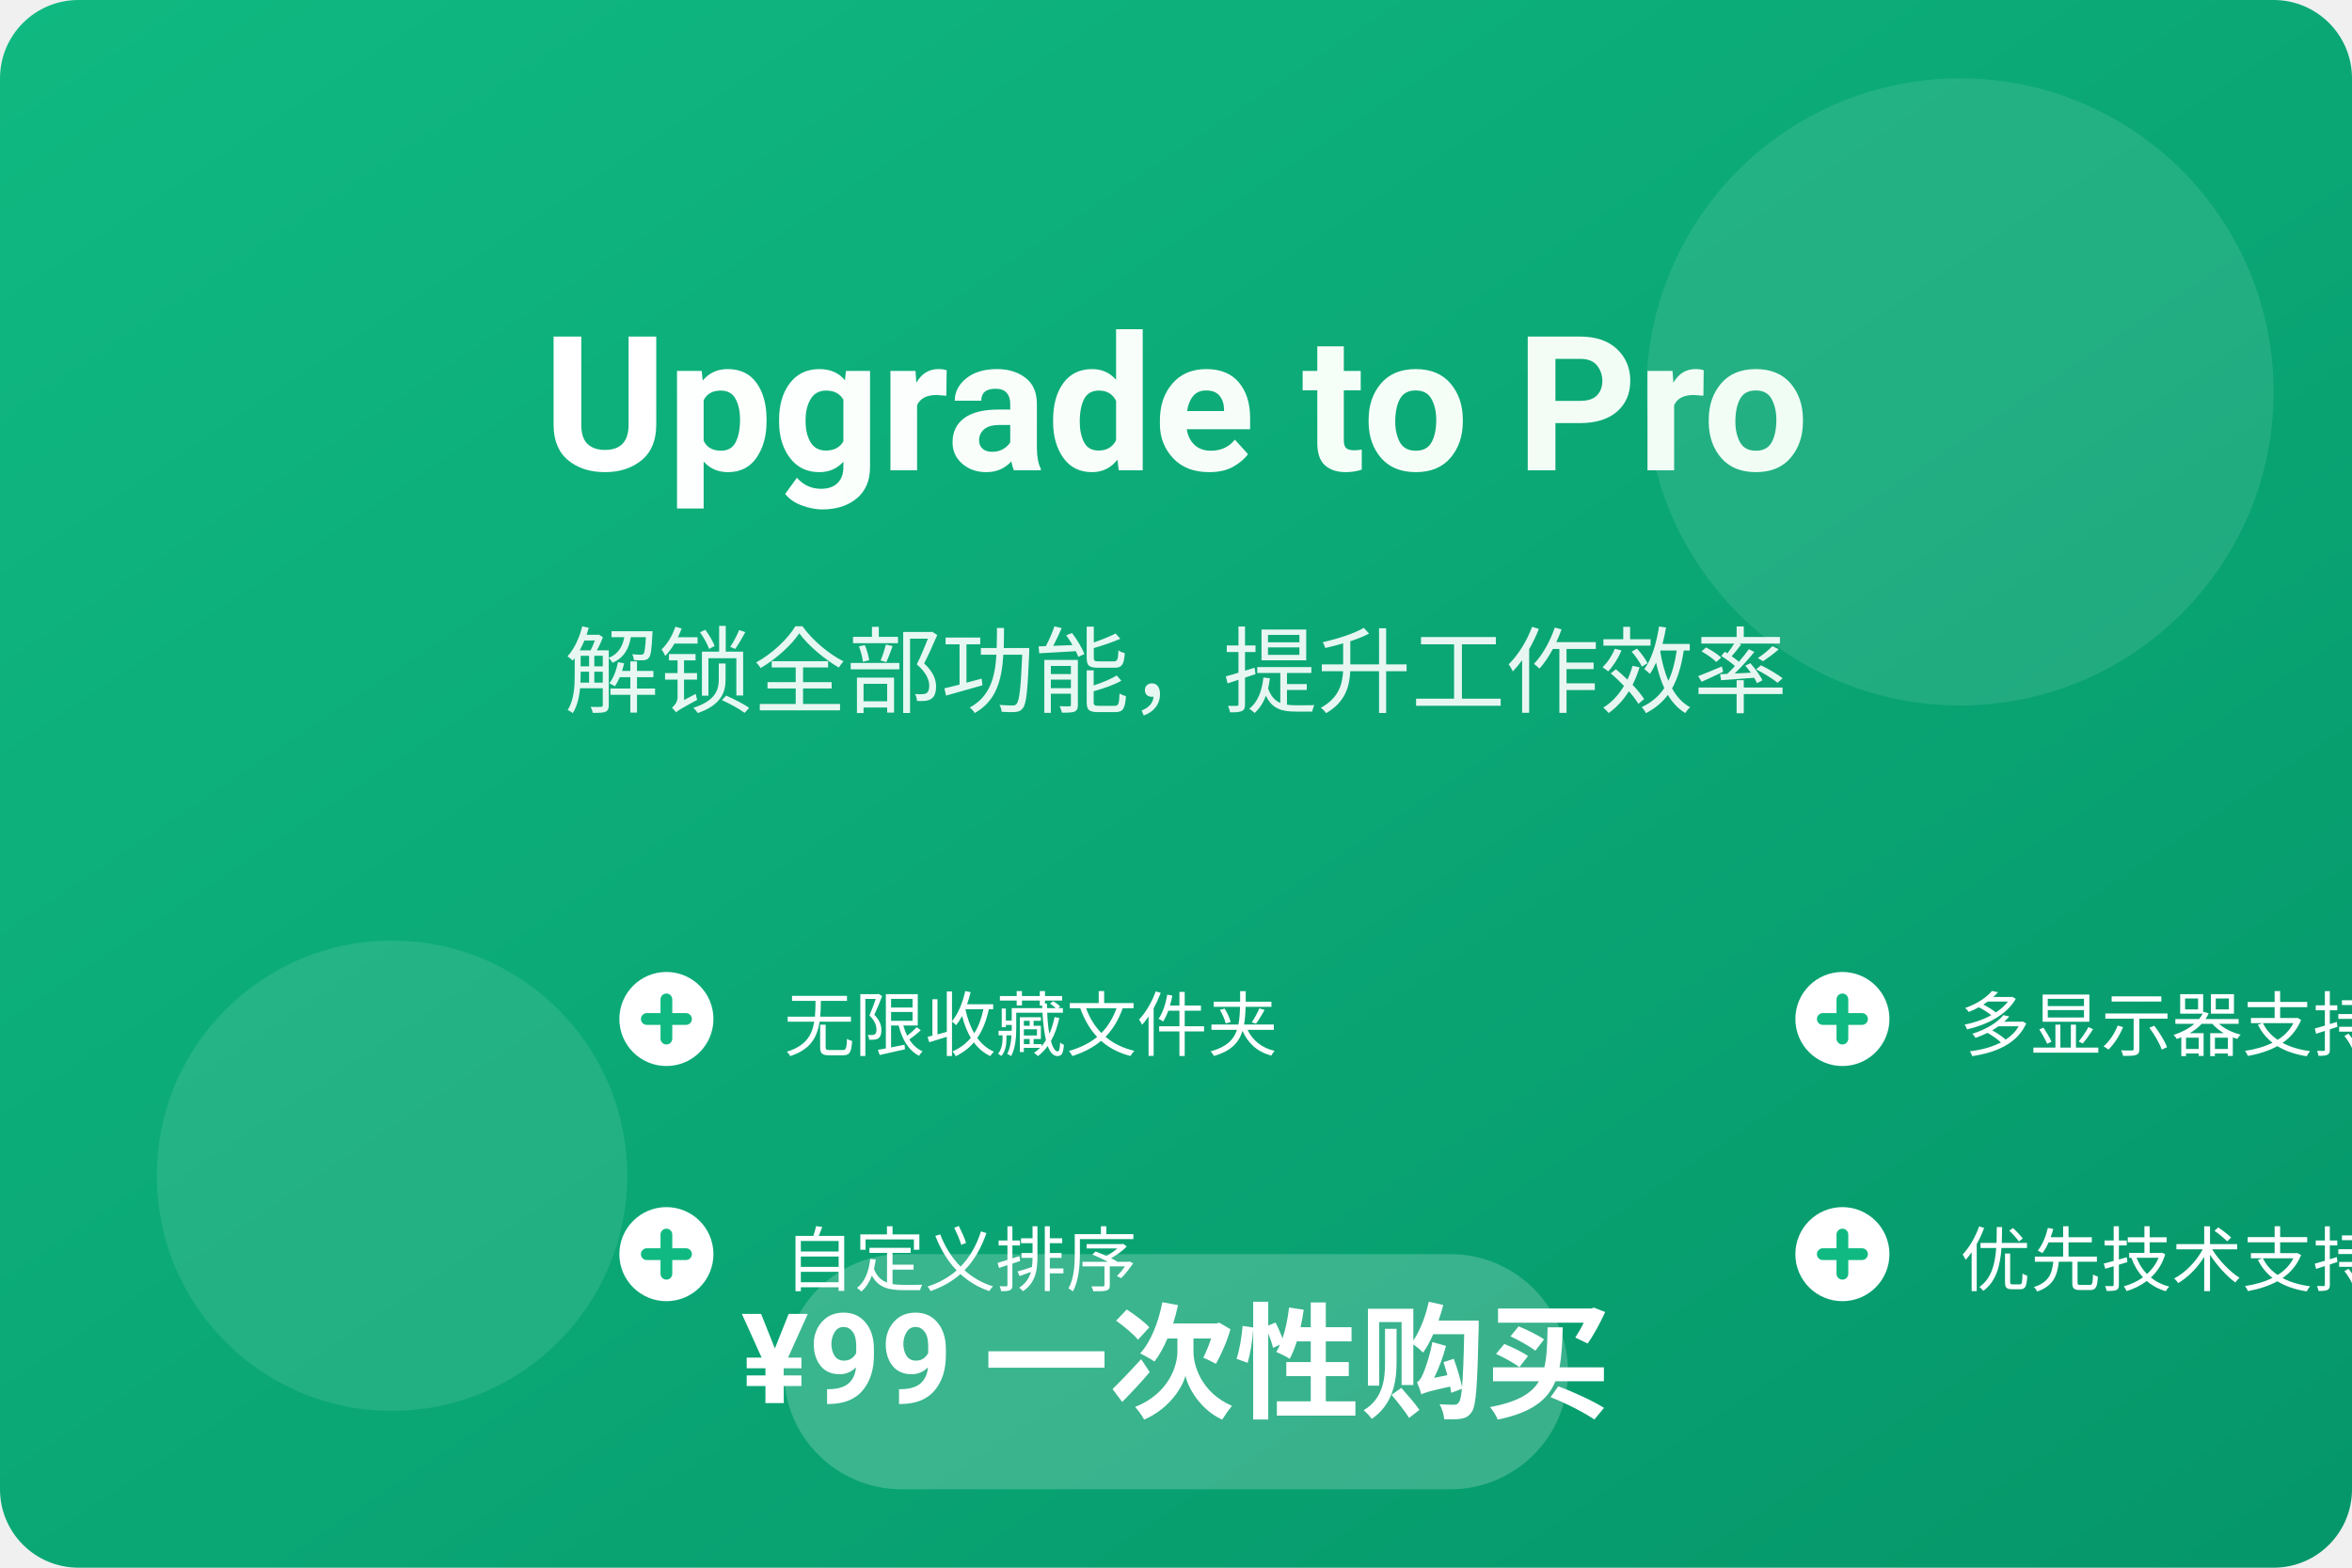
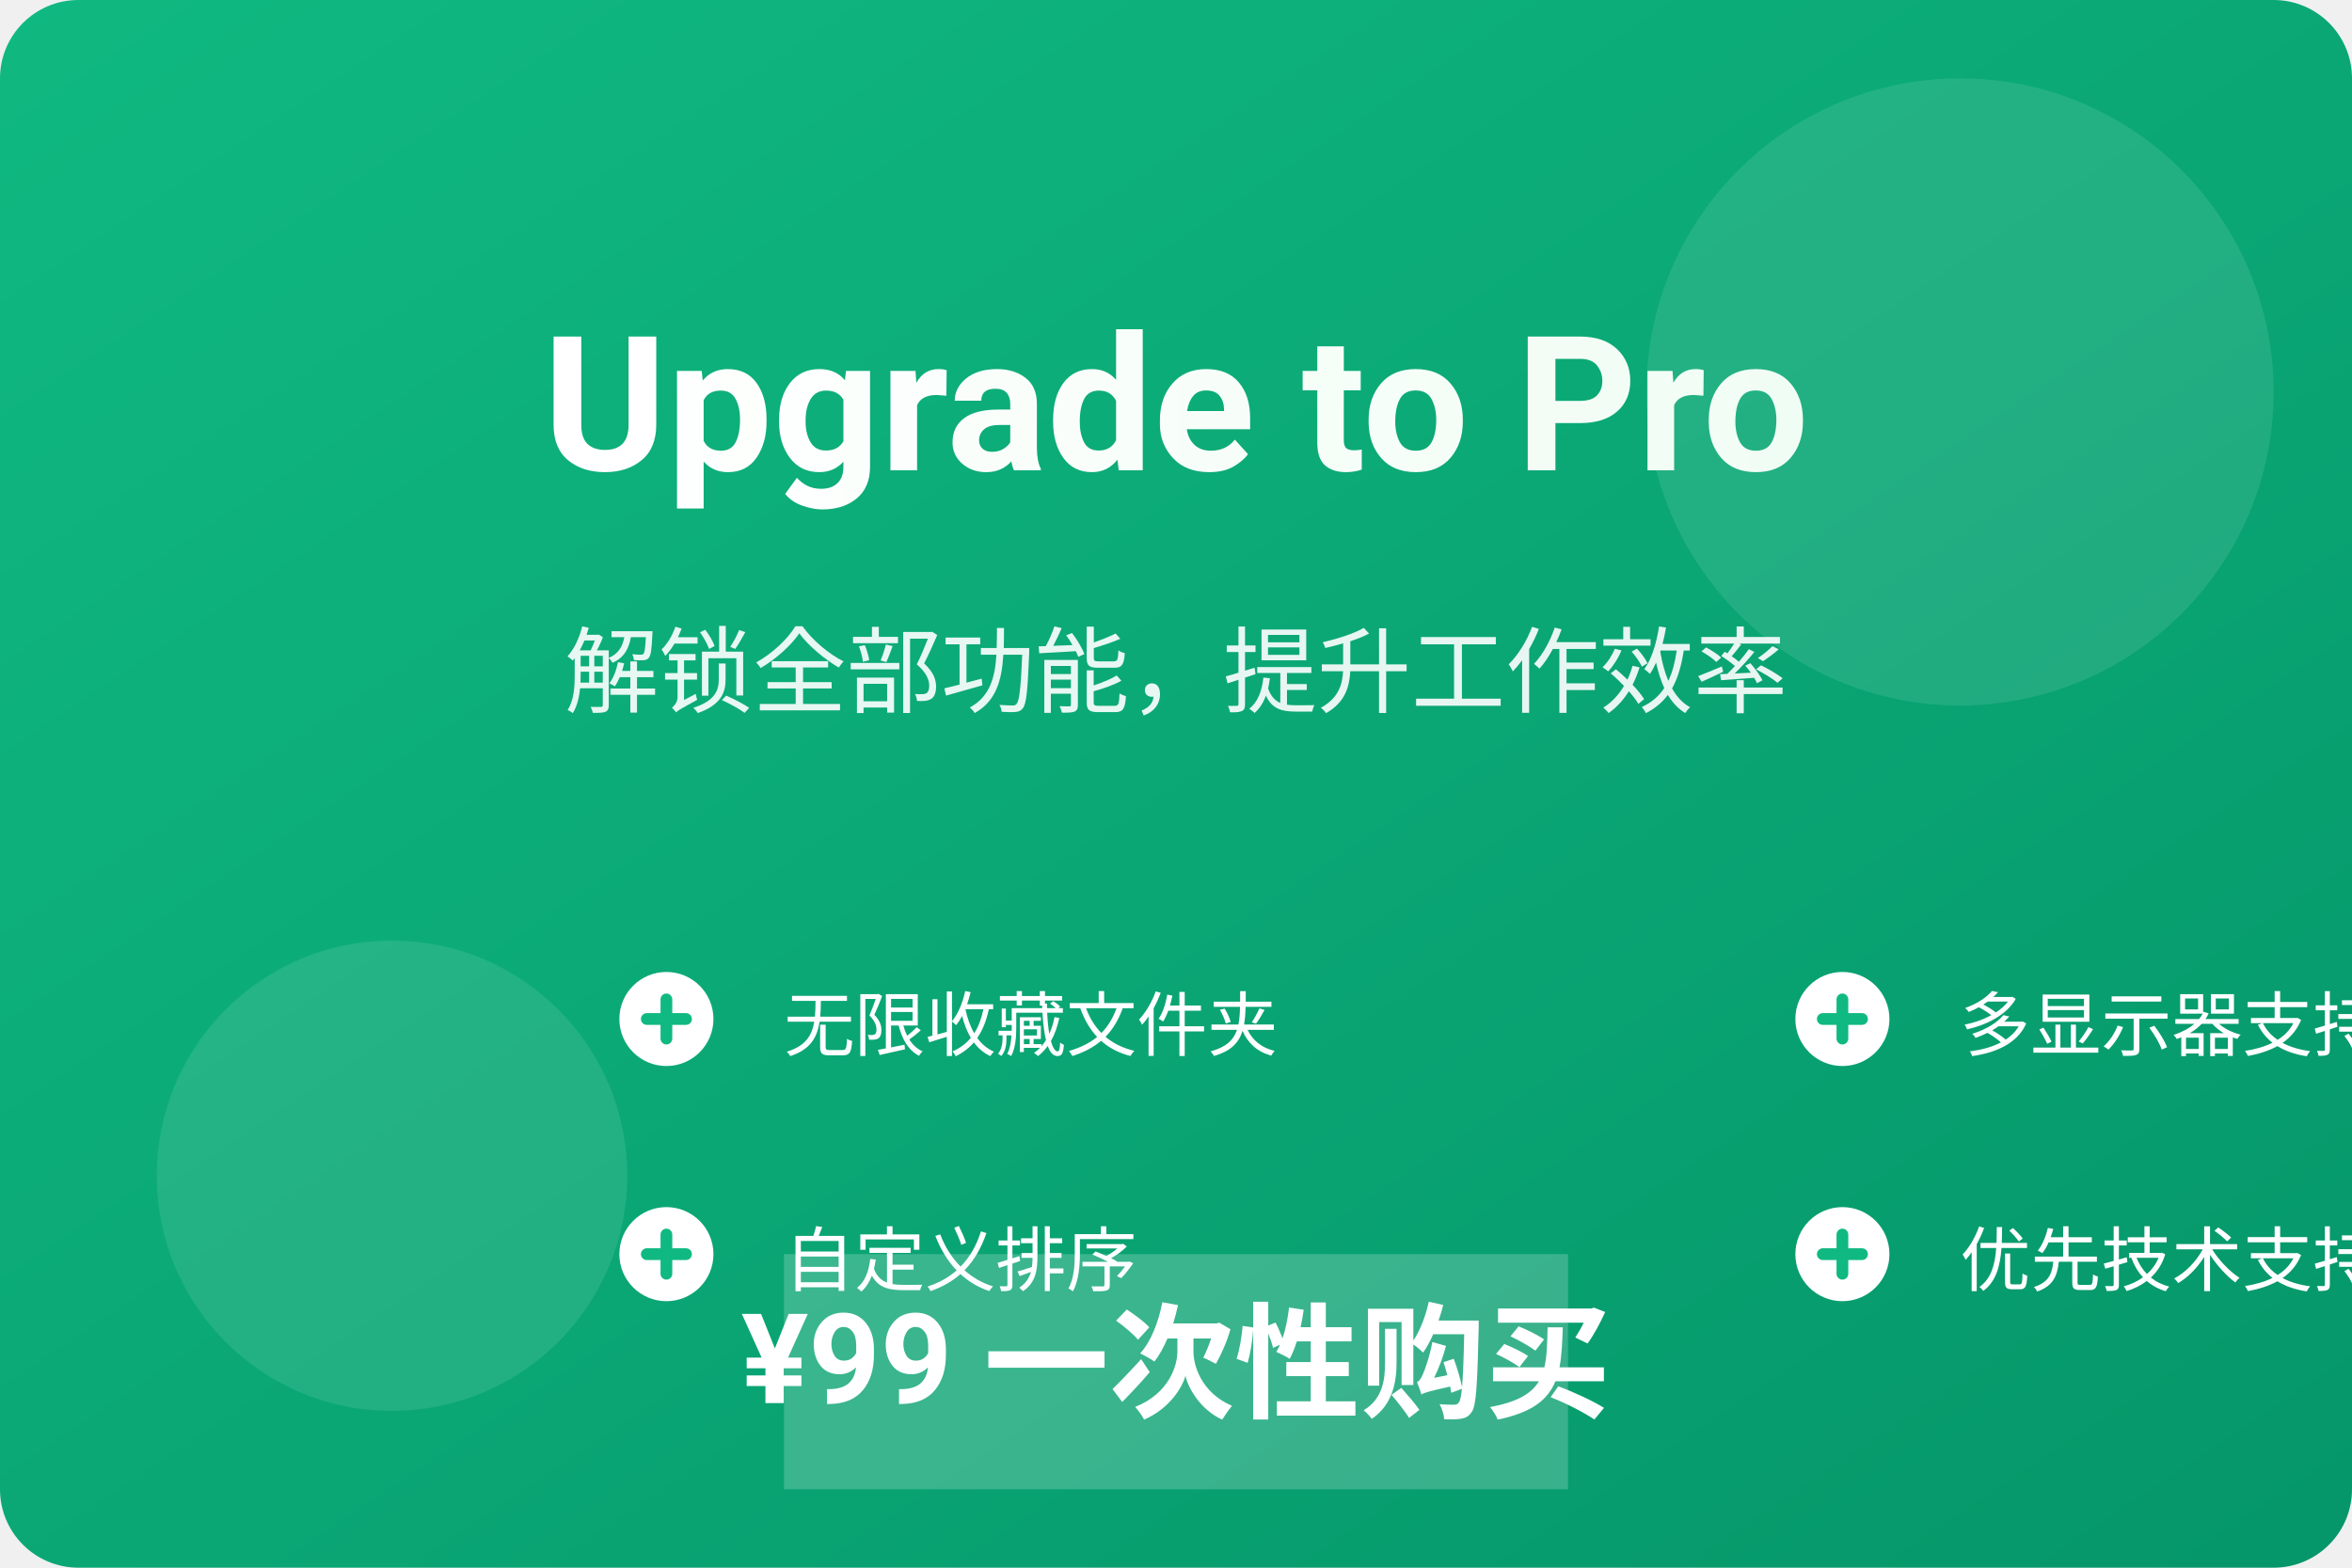
<svg xmlns="http://www.w3.org/2000/svg" width="600" height="400" viewBox="0 0 600 400">
  <defs>
    <linearGradient id="bgGradient" x1="0%" y1="0%" x2="100%" y2="100%">
      <stop offset="0%" style="stop-color:#10B981;stop-opacity:1" />
      <stop offset="100%" style="stop-color:#059669;stop-opacity:1" />
    </linearGradient>
    <linearGradient id="textGradient" x1="0%" y1="0%" x2="100%" y2="0%">
      <stop offset="0%" style="stop-color:#FFFFFF;stop-opacity:1" />
      <stop offset="100%" style="stop-color:#F0FDF4;stop-opacity:1" />
    </linearGradient>
  </defs>
  <rect width="600" height="400" fill="url(#bgGradient)" rx="20" ry="20" />
  <circle cx="500" cy="100" r="80" fill="#FFFFFF" opacity="0.1" />
  <circle cx="100" cy="300" r="60" fill="#FFFFFF" opacity="0.1" />
  <text x="300" y="120" font-family="-apple-system, BlinkMacSystemFont, 'Segoe UI', Roboto, sans-serif" font-size="48" font-weight="bold" text-anchor="middle" fill="url(#textGradient)">
    Upgrade to Pro
  </text>
  <text x="300" y="180" font-family="-apple-system, BlinkMacSystemFont, 'Segoe UI', Roboto, sans-serif" font-size="24" text-anchor="middle" fill="#FFFFFF" opacity="0.9">
    解锁全部功能，提升工作效率
  </text>
-   <g transform="translate(300, 240)">
-     <g transform="translate(-150, 0)">
+   <g transform="translate(280, 240)">
+     <g transform="translate(-130, 0)">
      <circle cx="20" cy="20" r="12" fill="#FFFFFF" />
      <path d="M15 20 L25 20 M20 15 L20 25" stroke="#10B981" stroke-width="3" stroke-linecap="round" />
      <text x="50" y="28" font-family="-apple-system, BlinkMacSystemFont, 'Segoe UI', Roboto, sans-serif" font-size="18" fill="#FFFFFF">
        无限收藏文件夹
      </text>
    </g>
-     <g transform="translate(150, 0)">
+     <g transform="translate(170, 0)">
      <circle cx="20" cy="20" r="12" fill="#FFFFFF" />
      <path d="M15 20 L25 20 M20 15 L20 25" stroke="#10B981" stroke-width="3" stroke-linecap="round" />
      <text x="50" y="28" font-family="-apple-system, BlinkMacSystemFont, 'Segoe UI', Roboto, sans-serif" font-size="18" fill="#FFFFFF">
        多显示器支持
      </text>
    </g>
-     <g transform="translate(-150, 60)">
+     <g transform="translate(-130, 60)">
      <circle cx="20" cy="20" r="12" fill="#FFFFFF" />
      <path d="M15 20 L25 20 M20 15 L20 25" stroke="#10B981" stroke-width="3" stroke-linecap="round" />
      <text x="50" y="28" font-family="-apple-system, BlinkMacSystemFont, 'Segoe UI', Roboto, sans-serif" font-size="18" fill="#FFFFFF">
        自定义排序
      </text>
    </g>
-     <g transform="translate(150, 60)">
+     <g transform="translate(170, 60)">
      <circle cx="20" cy="20" r="12" fill="#FFFFFF" />
      <path d="M15 20 L25 20 M20 15 L20 25" stroke="#10B981" stroke-width="3" stroke-linecap="round" />
      <text x="50" y="28" font-family="-apple-system, BlinkMacSystemFont, 'Segoe UI', Roboto, sans-serif" font-size="18" fill="#FFFFFF">
        优先技术支持
      </text>
    </g>
  </g>
  <g transform="translate(300, 350)">
-     <rect x="-100" y="-30" width="200" height="60" fill="#FFFFFF" rx="30" ry="30" opacity="0.2" />
+     <rect x="-100" y="-30" width="200" height="60" fill="#FFFFFF" opacity="0.2" />
    <text x="0" y="8" font-family="-apple-system, BlinkMacSystemFont, 'Segoe UI', Roboto, sans-serif" font-size="32" font-weight="bold" text-anchor="middle" fill="#FFFFFF">
      ¥99 一次性购买
    </text>
  </g>
</svg>
